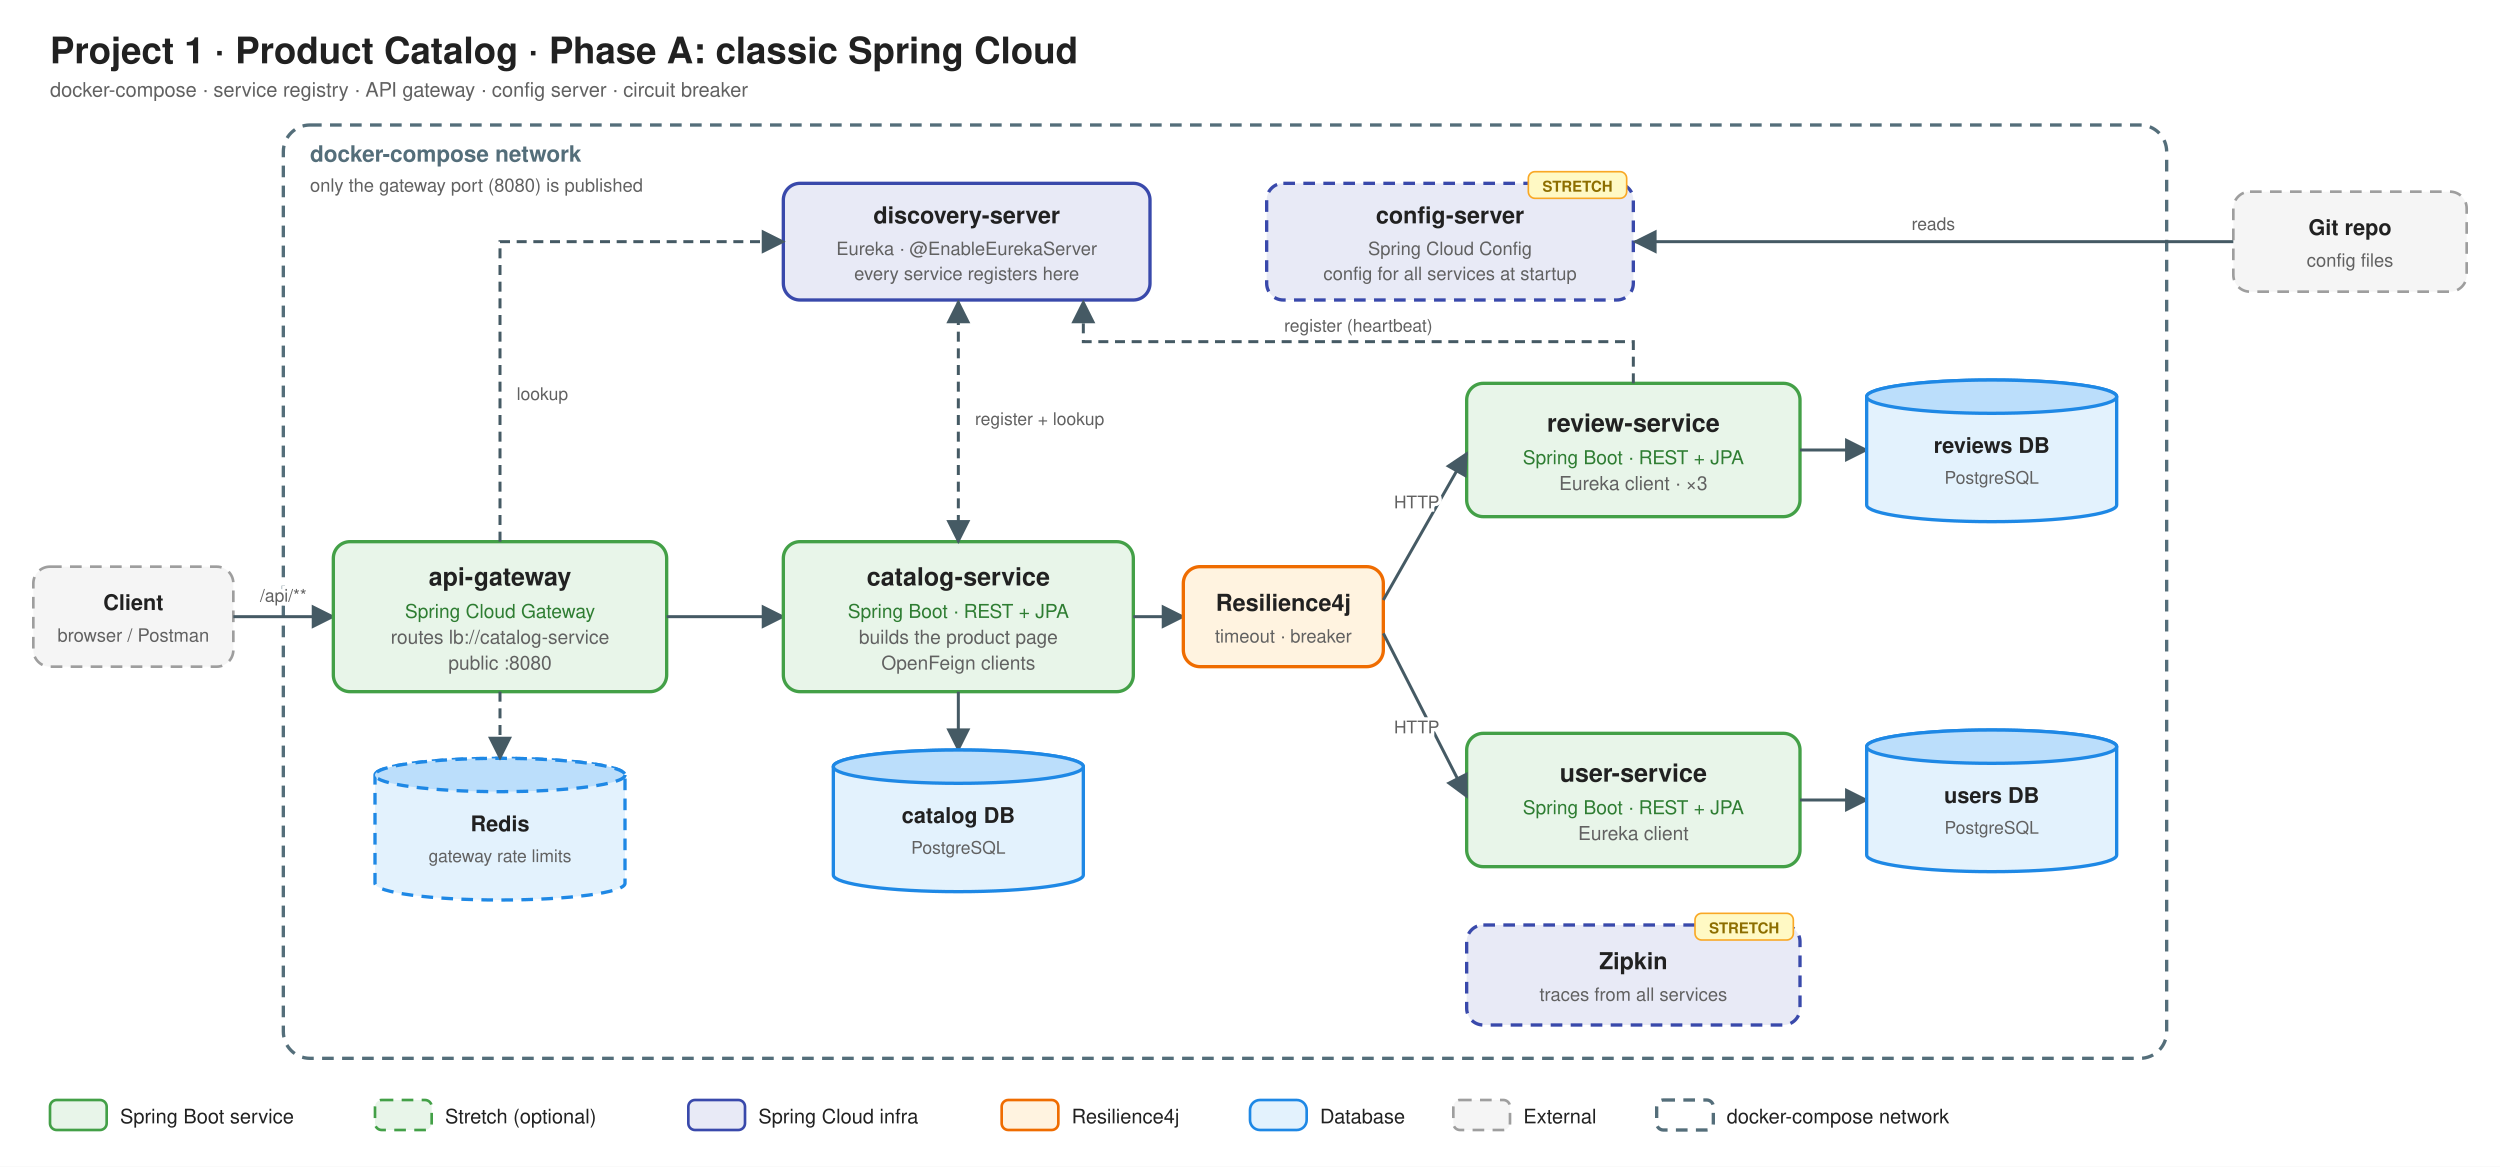
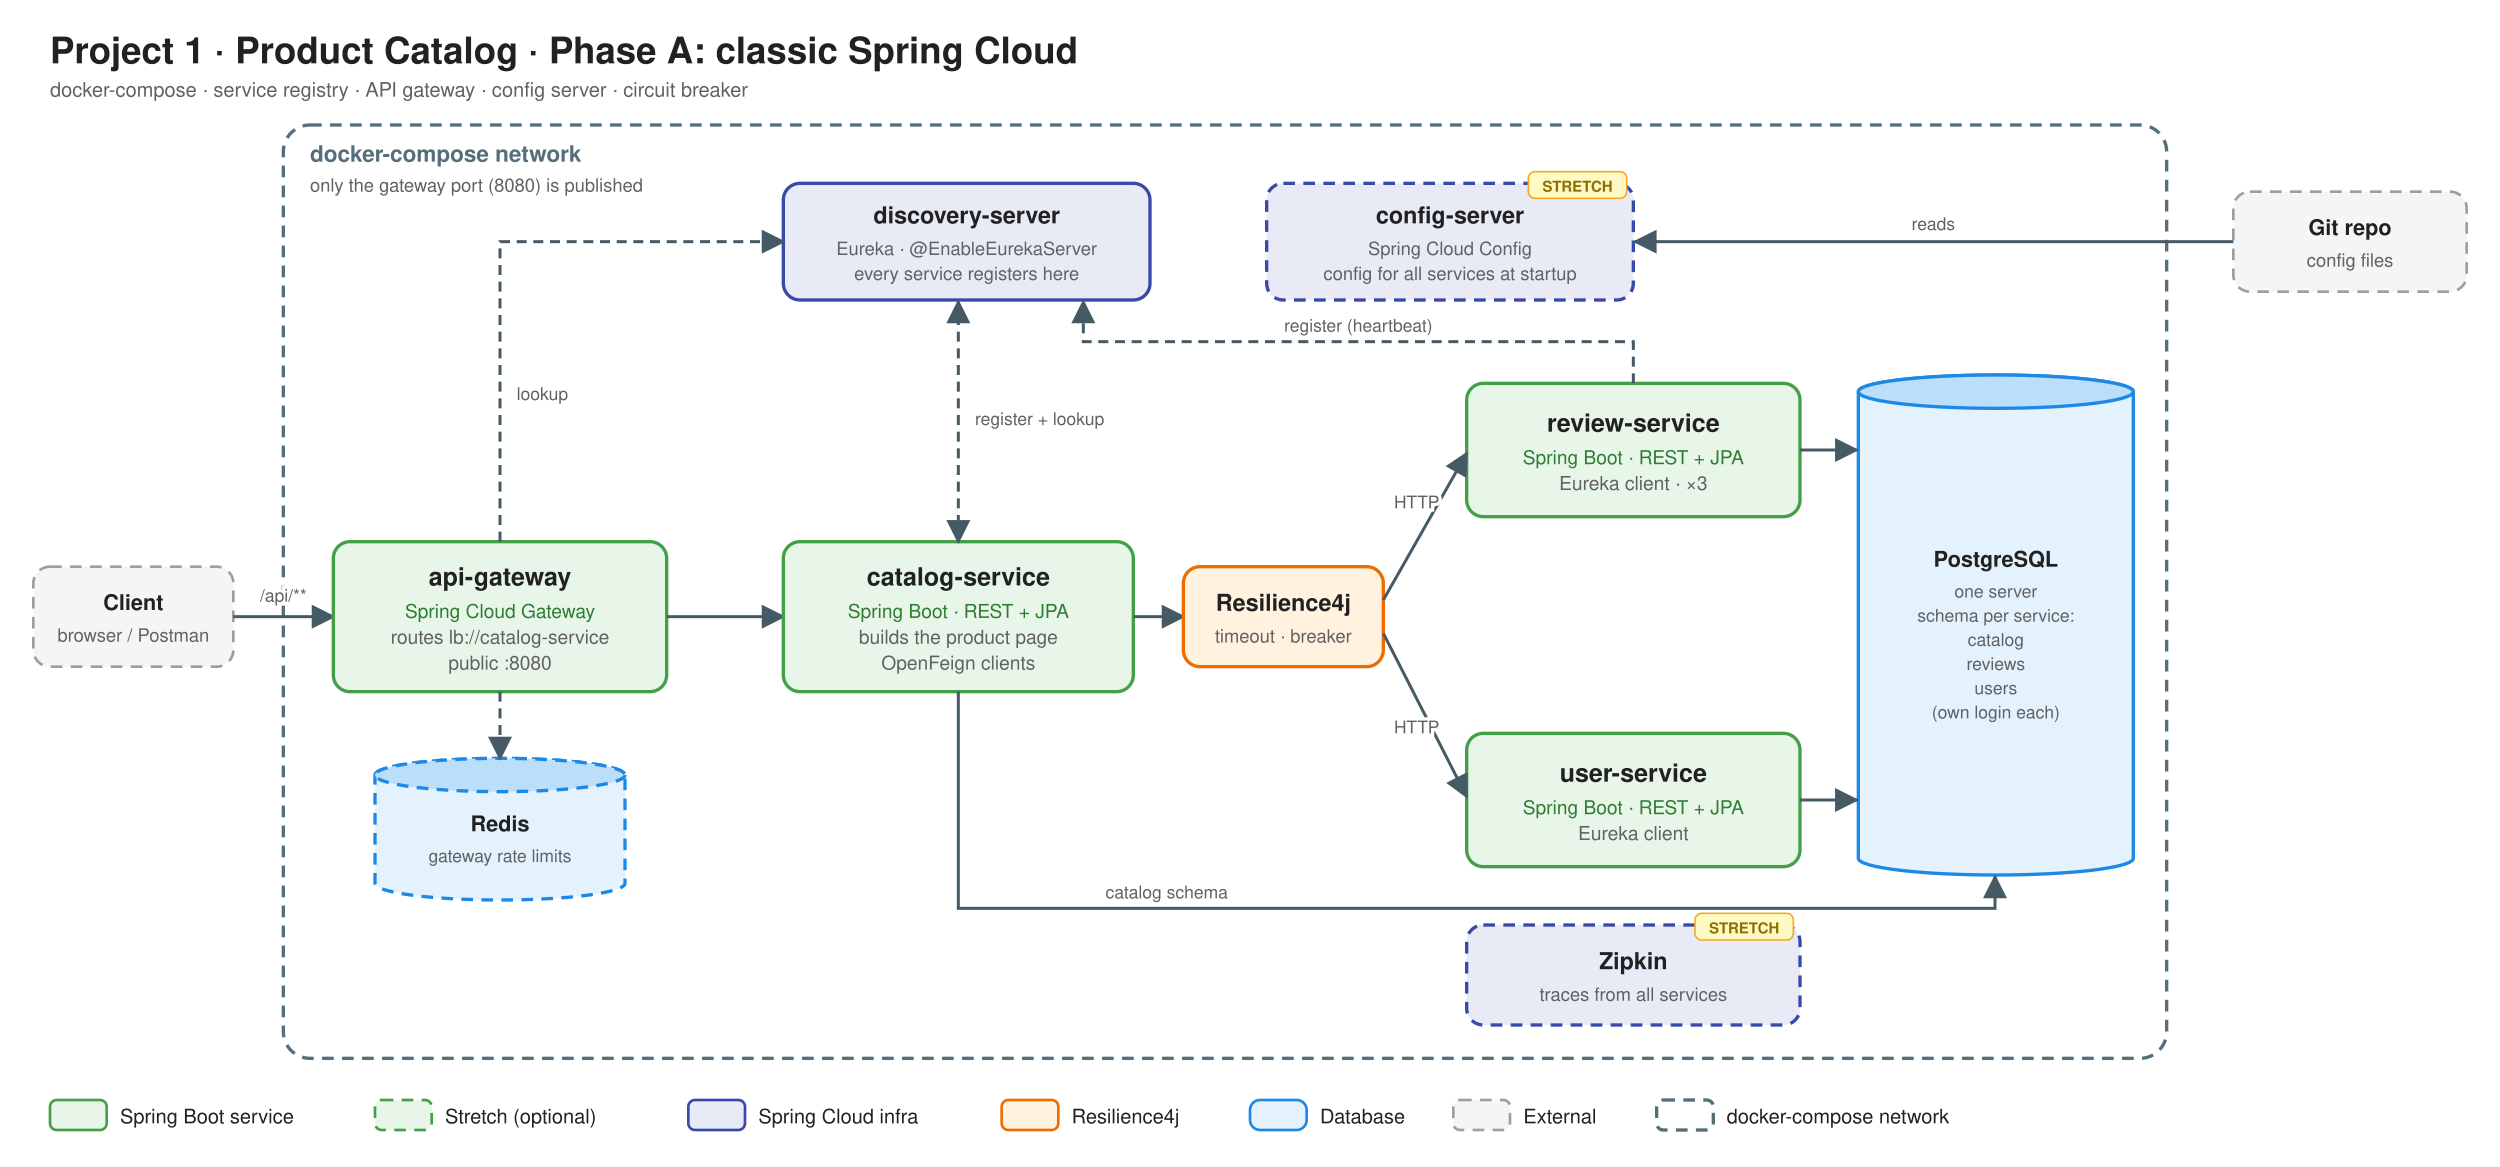
<svg xmlns="http://www.w3.org/2000/svg" width="1500" height="700" viewBox="0 0 1500 700">
  <defs>
    <marker id="arrow" viewBox="0 0 10 10" refX="9" refY="5" markerWidth="8" markerHeight="8" orient="auto">
      <path d="M0,0 L10,5 L0,10 z" fill="#455A64" />
    </marker>
    <marker id="arrowStart" viewBox="0 0 10 10" refX="1" refY="5" markerWidth="8" markerHeight="8" orient="auto">
      <path d="M10,0 L0,5 L10,10 z" fill="#455A64" />
    </marker>
    <marker id="mk-orange" viewBox="0 0 10 10" refX="9" refY="5" markerWidth="8" markerHeight="8" orient="auto">
      <path d="M0,0 L10,5 L0,10 z" fill="#EF6C00" stroke="#EF6C00" stroke-width="1.2" />
    </marker>
    <marker id="mk-red" viewBox="0 0 10 10" refX="9" refY="5" markerWidth="8" markerHeight="8" orient="auto">
      <path d="M0,0 L10,5 L0,10 z" fill="#C62828" stroke="#C62828" stroke-width="1.2" />
    </marker>
    <marker id="mk-grey" viewBox="0 0 10 10" refX="9" refY="5" markerWidth="8" markerHeight="8" orient="auto">
      <path d="M0,1 L9,5 L0,9" fill="#78909C" stroke="#78909C" stroke-width="1.2" />
    </marker>
  </defs>
  <rect width="100%" height="100%" fill="white" />
  <text x="30" y="38" font-family="Helvetica, Arial, sans-serif" font-size="22" font-weight="bold" fill="#212121" text-anchor="start">Project 1 · Product Catalog · Phase A: classic Spring Cloud</text>
  <text x="30" y="58" font-family="Helvetica, Arial, sans-serif" font-size="12" font-weight="normal" fill="#616161" text-anchor="start">docker-compose · service registry · API gateway · config server · circuit breaker</text>
  <rect x="170" y="75" width="1130" height="560" rx="16" fill="none" stroke="#546E7A" stroke-width="2" stroke-dasharray="7 5" />
  <text x="186" y="97" font-family="Helvetica, Arial, sans-serif" font-size="13.5" font-weight="bold" fill="#546E7A" text-anchor="start">docker-compose network</text>
  <text x="186" y="115" font-family="Helvetica, Arial, sans-serif" font-size="11" font-weight="normal" fill="#616161" text-anchor="start">only the gateway port (8080) is published</text>
  <rect x="470" y="110" width="220" height="70" rx="10" fill="#E8EAF6" stroke="#3949AB" stroke-width="2" />
  <text x="580.0" y="134.0" font-family="Helvetica, Arial, sans-serif" font-size="14" font-weight="bold" fill="#212121" text-anchor="middle">discovery-server</text>
  <text x="580.0" y="153.0" font-family="Helvetica, Arial, sans-serif" font-size="11" font-weight="normal" fill="#616161" text-anchor="middle">Eureka · @EnableEurekaServer</text>
  <text x="580.0" y="168.0" font-family="Helvetica, Arial, sans-serif" font-size="11" font-weight="normal" fill="#616161" text-anchor="middle">every service registers here</text>
  <rect x="760" y="110" width="220" height="70" rx="10" fill="#E8EAF6" stroke="#3949AB" stroke-width="2" stroke-dasharray="7 5" />
  <text x="870.0" y="134.0" font-family="Helvetica, Arial, sans-serif" font-size="14" font-weight="bold" fill="#212121" text-anchor="middle">config-server</text>
  <text x="870.0" y="153.0" font-family="Helvetica, Arial, sans-serif" font-size="11" font-weight="normal" fill="#616161" text-anchor="middle">Spring Cloud Config</text>
  <text x="870.0" y="168.0" font-family="Helvetica, Arial, sans-serif" font-size="11" font-weight="normal" fill="#616161" text-anchor="middle">config for all services at startup</text>
  <rect x="917" y="103" width="59" height="16" rx="4" fill="#FFF9C4" stroke="#F9A825" stroke-width="1" />
  <text x="946.5" y="115" font-family="Helvetica, Arial, sans-serif" font-size="9" font-weight="bold" fill="#8D6E00" text-anchor="middle">STRETCH</text>
  <rect x="1340" y="115" width="140" height="60" rx="10" fill="#F5F5F5" stroke="#9E9E9E" stroke-width="1.6" stroke-dasharray="7 5" />
  <text x="1410.0" y="141.0" font-family="Helvetica, Arial, sans-serif" font-size="13" font-weight="bold" fill="#212121" text-anchor="middle">Git repo</text>
  <text x="1410.0" y="160.0" font-family="Helvetica, Arial, sans-serif" font-size="11" font-weight="normal" fill="#616161" text-anchor="middle">config files</text>
  <polyline points="1340,145 981,145" fill="none" stroke="#455A64" stroke-width="1.8" marker-end="url(#arrow)" />
  <text x="1160" y="138" font-family="Helvetica, Arial, sans-serif" font-size="10.5" font-weight="normal" fill="#616161" text-anchor="middle" stroke="white" stroke-width="4" paint-order="stroke">reads</text>
  <rect x="20" y="340" width="120" height="60" rx="10" fill="#F5F5F5" stroke="#9E9E9E" stroke-width="1.6" stroke-dasharray="7 5" />
  <text x="80.0" y="366.0" font-family="Helvetica, Arial, sans-serif" font-size="13" font-weight="bold" fill="#212121" text-anchor="middle">Client</text>
  <text x="80.0" y="385.0" font-family="Helvetica, Arial, sans-serif" font-size="11" font-weight="normal" fill="#616161" text-anchor="middle">browser / Postman</text>
  <polyline points="140,370 200,370" fill="none" stroke="#455A64" stroke-width="1.8" marker-end="url(#arrow)" />
  <text x="170" y="361" font-family="Helvetica, Arial, sans-serif" font-size="10.5" font-weight="normal" fill="#616161" text-anchor="middle" stroke="white" stroke-width="4" paint-order="stroke">/api/**</text>
  <rect x="200" y="325" width="200" height="90" rx="10" fill="#E8F5E9" stroke="#43A047" stroke-width="2" />
  <text x="300.0" y="351.25" font-family="Helvetica, Arial, sans-serif" font-size="15" font-weight="bold" fill="#212121" text-anchor="middle">api-gateway</text>
  <text x="300.0" y="370.75" font-family="Helvetica, Arial, sans-serif" font-size="11.5" font-weight="normal" fill="#2E7D32" text-anchor="middle">Spring Cloud Gateway</text>
  <text x="300.0" y="386.25" font-family="Helvetica, Arial, sans-serif" font-size="11.5" font-weight="normal" fill="#616161" text-anchor="middle">routes lb://catalog-service</text>
  <text x="300.0" y="401.75" font-family="Helvetica, Arial, sans-serif" font-size="11.5" font-weight="normal" fill="#616161" text-anchor="middle">public :8080</text>
  <polyline points="400,370 470,370" fill="none" stroke="#455A64" stroke-width="1.8" marker-end="url(#arrow)" />
  <rect x="470" y="325" width="210" height="90" rx="10" fill="#E8F5E9" stroke="#43A047" stroke-width="2" />
  <text x="575.0" y="351.25" font-family="Helvetica, Arial, sans-serif" font-size="15" font-weight="bold" fill="#212121" text-anchor="middle">catalog-service</text>
  <text x="575.0" y="370.75" font-family="Helvetica, Arial, sans-serif" font-size="11.5" font-weight="normal" fill="#2E7D32" text-anchor="middle">Spring Boot · REST + JPA</text>
  <text x="575.0" y="386.25" font-family="Helvetica, Arial, sans-serif" font-size="11.5" font-weight="normal" fill="#616161" text-anchor="middle">builds the product page</text>
  <text x="575.0" y="401.75" font-family="Helvetica, Arial, sans-serif" font-size="11.5" font-weight="normal" fill="#616161" text-anchor="middle">OpenFeign clients</text>
  <polyline points="680,370 710,370" fill="none" stroke="#455A64" stroke-width="1.8" marker-end="url(#arrow)" />
  <rect x="710" y="340" width="120" height="60" rx="10" fill="#FFF3E0" stroke="#EF6C00" stroke-width="2" />
  <text x="770.0" y="366.5" font-family="Helvetica, Arial, sans-serif" font-size="14" font-weight="bold" fill="#212121" text-anchor="middle">Resilience4j</text>
  <text x="770.0" y="385.5" font-family="Helvetica, Arial, sans-serif" font-size="11" font-weight="normal" fill="#616161" text-anchor="middle">timeout · breaker</text>
  <rect x="880" y="230" width="200" height="80" rx="10" fill="#E8F5E9" stroke="#43A047" stroke-width="2" />
  <text x="980.0" y="259.0" font-family="Helvetica, Arial, sans-serif" font-size="15" font-weight="bold" fill="#212121" text-anchor="middle">review-service</text>
  <text x="980.0" y="278.5" font-family="Helvetica, Arial, sans-serif" font-size="11.5" font-weight="normal" fill="#2E7D32" text-anchor="middle">Spring Boot · REST + JPA</text>
  <text x="980.0" y="294.0" font-family="Helvetica, Arial, sans-serif" font-size="11.5" font-weight="normal" fill="#616161" text-anchor="middle">Eureka client · ×3</text>
  <rect x="880" y="440" width="200" height="80" rx="10" fill="#E8F5E9" stroke="#43A047" stroke-width="2" />
  <text x="980.0" y="469.0" font-family="Helvetica, Arial, sans-serif" font-size="15" font-weight="bold" fill="#212121" text-anchor="middle">user-service</text>
  <text x="980.0" y="488.5" font-family="Helvetica, Arial, sans-serif" font-size="11.5" font-weight="normal" fill="#2E7D32" text-anchor="middle">Spring Boot · REST + JPA</text>
  <text x="980.0" y="504.0" font-family="Helvetica, Arial, sans-serif" font-size="11.5" font-weight="normal" fill="#616161" text-anchor="middle">Eureka client</text>
  <polyline points="830,360 880,272" fill="none" stroke="#455A64" stroke-width="1.8" marker-end="url(#arrow)" />
  <text x="850" y="305" font-family="Helvetica, Arial, sans-serif" font-size="10.5" font-weight="normal" fill="#616161" text-anchor="middle" stroke="white" stroke-width="4" paint-order="stroke">HTTP</text>
  <polyline points="830,380 880,478" fill="none" stroke="#455A64" stroke-width="1.8" marker-end="url(#arrow)" />
  <text x="850" y="440" font-family="Helvetica, Arial, sans-serif" font-size="10.5" font-weight="normal" fill="#616161" text-anchor="middle" stroke="white" stroke-width="4" paint-order="stroke">HTTP</text>
-   <polyline points="575,415 575,450" fill="none" stroke="#455A64" stroke-width="1.8" marker-end="url(#arrow)" />
-   <path d="M500,460 A75.0,10 0 0 1 650,460 V525 A75.0,10 0 0 1 500,525 Z" fill="#E3F2FD" stroke="#1E88E5" stroke-width="2" />
-   <ellipse cx="575.0" cy="460" rx="75.0" ry="10" fill="#BBDEFB" stroke="#1E88E5" stroke-width="2" />
-   <text x="575.0" y="493.75" font-family="Helvetica, Arial, sans-serif" font-size="13" font-weight="bold" fill="#212121" text-anchor="middle">catalog DB</text>
-   <text x="575.0" y="512.25" font-family="Helvetica, Arial, sans-serif" font-size="10.5" font-weight="normal" fill="#616161" text-anchor="middle">PostgreSQL</text>
-   <polyline points="1080,270 1120,270" fill="none" stroke="#455A64" stroke-width="1.8" marker-end="url(#arrow)" />
-   <path d="M1120,238 A75.0,10 0 0 1 1270,238 V303 A75.0,10 0 0 1 1120,303 Z" fill="#E3F2FD" stroke="#1E88E5" stroke-width="2" />
-   <ellipse cx="1195.0" cy="238" rx="75.0" ry="10" fill="#BBDEFB" stroke="#1E88E5" stroke-width="2" />
-   <text x="1195.0" y="271.75" font-family="Helvetica, Arial, sans-serif" font-size="13" font-weight="bold" fill="#212121" text-anchor="middle">reviews DB</text>
-   <text x="1195.0" y="290.25" font-family="Helvetica, Arial, sans-serif" font-size="10.5" font-weight="normal" fill="#616161" text-anchor="middle">PostgreSQL</text>
-   <polyline points="1080,480 1120,480" fill="none" stroke="#455A64" stroke-width="1.8" marker-end="url(#arrow)" />
-   <path d="M1120,448 A75.0,10 0 0 1 1270,448 V513 A75.0,10 0 0 1 1120,513 Z" fill="#E3F2FD" stroke="#1E88E5" stroke-width="2" />
-   <ellipse cx="1195.0" cy="448" rx="75.0" ry="10" fill="#BBDEFB" stroke="#1E88E5" stroke-width="2" />
-   <text x="1195.0" y="481.75" font-family="Helvetica, Arial, sans-serif" font-size="13" font-weight="bold" fill="#212121" text-anchor="middle">users DB</text>
-   <text x="1195.0" y="500.25" font-family="Helvetica, Arial, sans-serif" font-size="10.5" font-weight="normal" fill="#616161" text-anchor="middle">PostgreSQL</text>
+   <path d="M1115,235 A82.5,10 0 0 1 1280,235 V515 A82.5,10 0 0 1 1115,515 Z" fill="#E3F2FD" stroke="#1E88E5" stroke-width="2" />
+   <ellipse cx="1197.5" cy="235" rx="82.5" ry="10" fill="#BBDEFB" stroke="#1E88E5" stroke-width="2" />
+   <text x="1197.5" y="340.0" font-family="Helvetica, Arial, sans-serif" font-size="13" font-weight="bold" fill="#212121" text-anchor="middle">PostgreSQL</text>
+   <text x="1197.5" y="358.5" font-family="Helvetica, Arial, sans-serif" font-size="10.5" font-weight="normal" fill="#616161" text-anchor="middle">one server</text>
+   <text x="1197.5" y="373.0" font-family="Helvetica, Arial, sans-serif" font-size="10.5" font-weight="normal" fill="#616161" text-anchor="middle">schema per service:</text>
+   <text x="1197.5" y="387.5" font-family="Helvetica, Arial, sans-serif" font-size="10.5" font-weight="normal" fill="#616161" text-anchor="middle">catalog</text>
+   <text x="1197.5" y="402.0" font-family="Helvetica, Arial, sans-serif" font-size="10.5" font-weight="normal" fill="#616161" text-anchor="middle">reviews</text>
+   <text x="1197.5" y="416.5" font-family="Helvetica, Arial, sans-serif" font-size="10.5" font-weight="normal" fill="#616161" text-anchor="middle">users</text>
+   <text x="1197.5" y="431.0" font-family="Helvetica, Arial, sans-serif" font-size="10.5" font-weight="normal" fill="#616161" text-anchor="middle">(own login each)</text>
+   <polyline points="1080,270 1114,270" fill="none" stroke="#455A64" stroke-width="1.8" marker-end="url(#arrow)" />
+   <polyline points="1080,480 1114,480" fill="none" stroke="#455A64" stroke-width="1.8" marker-end="url(#arrow)" />
+   <polyline points="575,415 575,545 1197,545 1197,526" fill="none" stroke="#455A64" stroke-width="1.8" marker-end="url(#arrow)" />
+   <text x="700" y="539" font-family="Helvetica, Arial, sans-serif" font-size="10.5" font-weight="normal" fill="#616161" text-anchor="middle" stroke="white" stroke-width="4" paint-order="stroke">catalog schema</text>
  <polyline points="300,325 300,145 470,145" fill="none" stroke="#455A64" stroke-width="1.8" stroke-dasharray="6 4" marker-end="url(#arrow)" />
  <text x="310" y="240" font-family="Helvetica, Arial, sans-serif" font-size="10.5" font-weight="normal" fill="#616161" text-anchor="start" stroke="white" stroke-width="4" paint-order="stroke">lookup</text>
  <polyline points="575,325 575,181" fill="none" stroke="#455A64" stroke-width="1.8" stroke-dasharray="6 4" marker-end="url(#arrow)" marker-start="url(#arrowStart)" />
  <text x="585" y="255" font-family="Helvetica, Arial, sans-serif" font-size="10.5" font-weight="normal" fill="#616161" text-anchor="start" stroke="white" stroke-width="4" paint-order="stroke">register + lookup</text>
  <polyline points="980,230 980,205 650,205 650,181" fill="none" stroke="#455A64" stroke-width="1.8" stroke-dasharray="6 4" marker-end="url(#arrow)" />
  <text x="815" y="199" font-family="Helvetica, Arial, sans-serif" font-size="10.5" font-weight="normal" fill="#616161" text-anchor="middle" stroke="white" stroke-width="4" paint-order="stroke">register (heartbeat)</text>
  <path d="M225,465 A75.0,10 0 0 1 375,465 V530 A75.0,10 0 0 1 225,530 Z" fill="#E3F2FD" stroke="#1E88E5" stroke-width="2" stroke-dasharray="7 5" />
  <ellipse cx="300.0" cy="465" rx="75.0" ry="10" fill="#BBDEFB" stroke="#1E88E5" stroke-width="2" stroke-dasharray="7 5" />
  <text x="300.0" y="498.75" font-family="Helvetica, Arial, sans-serif" font-size="13" font-weight="bold" fill="#212121" text-anchor="middle">Redis</text>
  <text x="300.0" y="517.25" font-family="Helvetica, Arial, sans-serif" font-size="10.5" font-weight="normal" fill="#616161" text-anchor="middle">gateway rate limits</text>
  <polyline points="300,415 300,455" fill="none" stroke="#455A64" stroke-width="1.8" stroke-dasharray="6 4" marker-end="url(#arrow)" />
  <rect x="880" y="555" width="200" height="60" rx="10" fill="#E8EAF6" stroke="#3949AB" stroke-width="2" stroke-dasharray="7 5" />
  <text x="980.0" y="581.5" font-family="Helvetica, Arial, sans-serif" font-size="14" font-weight="bold" fill="#212121" text-anchor="middle">Zipkin</text>
  <text x="980.0" y="600.5" font-family="Helvetica, Arial, sans-serif" font-size="11" font-weight="normal" fill="#616161" text-anchor="middle">traces from all services</text>
  <rect x="1017" y="548" width="59" height="16" rx="4" fill="#FFF9C4" stroke="#F9A825" stroke-width="1" />
  <text x="1046.5" y="560" font-family="Helvetica, Arial, sans-serif" font-size="9" font-weight="bold" fill="#8D6E00" text-anchor="middle">STRETCH</text>
  <rect x="30" y="660" width="34" height="18" rx="4" fill="#E8F5E9" stroke="#43A047" stroke-width="1.6" />
  <text x="72" y="674" font-family="Helvetica, Arial, sans-serif" font-size="12" font-weight="normal" fill="#212121" text-anchor="start">Spring Boot service</text>
  <rect x="225" y="660" width="34" height="18" rx="4" fill="#E8F5E9" stroke="#43A047" stroke-width="1.6" stroke-dasharray="7 5" />
  <text x="267" y="674" font-family="Helvetica, Arial, sans-serif" font-size="12" font-weight="normal" fill="#212121" text-anchor="start">Stretch (optional)</text>
  <rect x="413" y="660" width="34" height="18" rx="4" fill="#E8EAF6" stroke="#3949AB" stroke-width="1.6" />
  <text x="455" y="674" font-family="Helvetica, Arial, sans-serif" font-size="12" font-weight="normal" fill="#212121" text-anchor="start">Spring Cloud infra</text>
  <rect x="601" y="660" width="34" height="18" rx="4" fill="#FFF3E0" stroke="#EF6C00" stroke-width="1.6" />
  <text x="643" y="674" font-family="Helvetica, Arial, sans-serif" font-size="12" font-weight="normal" fill="#212121" text-anchor="start">Resilience4j</text>
  <rect x="750" y="660" width="34" height="18" rx="6" fill="#E3F2FD" stroke="#1E88E5" stroke-width="1.6" />
  <text x="792" y="674" font-family="Helvetica, Arial, sans-serif" font-size="12" font-weight="normal" fill="#212121" text-anchor="start">Database</text>
  <rect x="872" y="660" width="34" height="18" rx="4" fill="#F5F5F5" stroke="#9E9E9E" stroke-width="1.6" stroke-dasharray="7 5" />
  <text x="914" y="674" font-family="Helvetica, Arial, sans-serif" font-size="12" font-weight="normal" fill="#212121" text-anchor="start">External</text>
  <rect x="994" y="660" width="34" height="18" rx="4" fill="none" stroke="#546E7A" stroke-width="2" stroke-dasharray="7 5" />
  <text x="1036" y="674" font-family="Helvetica, Arial, sans-serif" font-size="12" font-weight="normal" fill="#212121" text-anchor="start">docker-compose network</text>
</svg>
